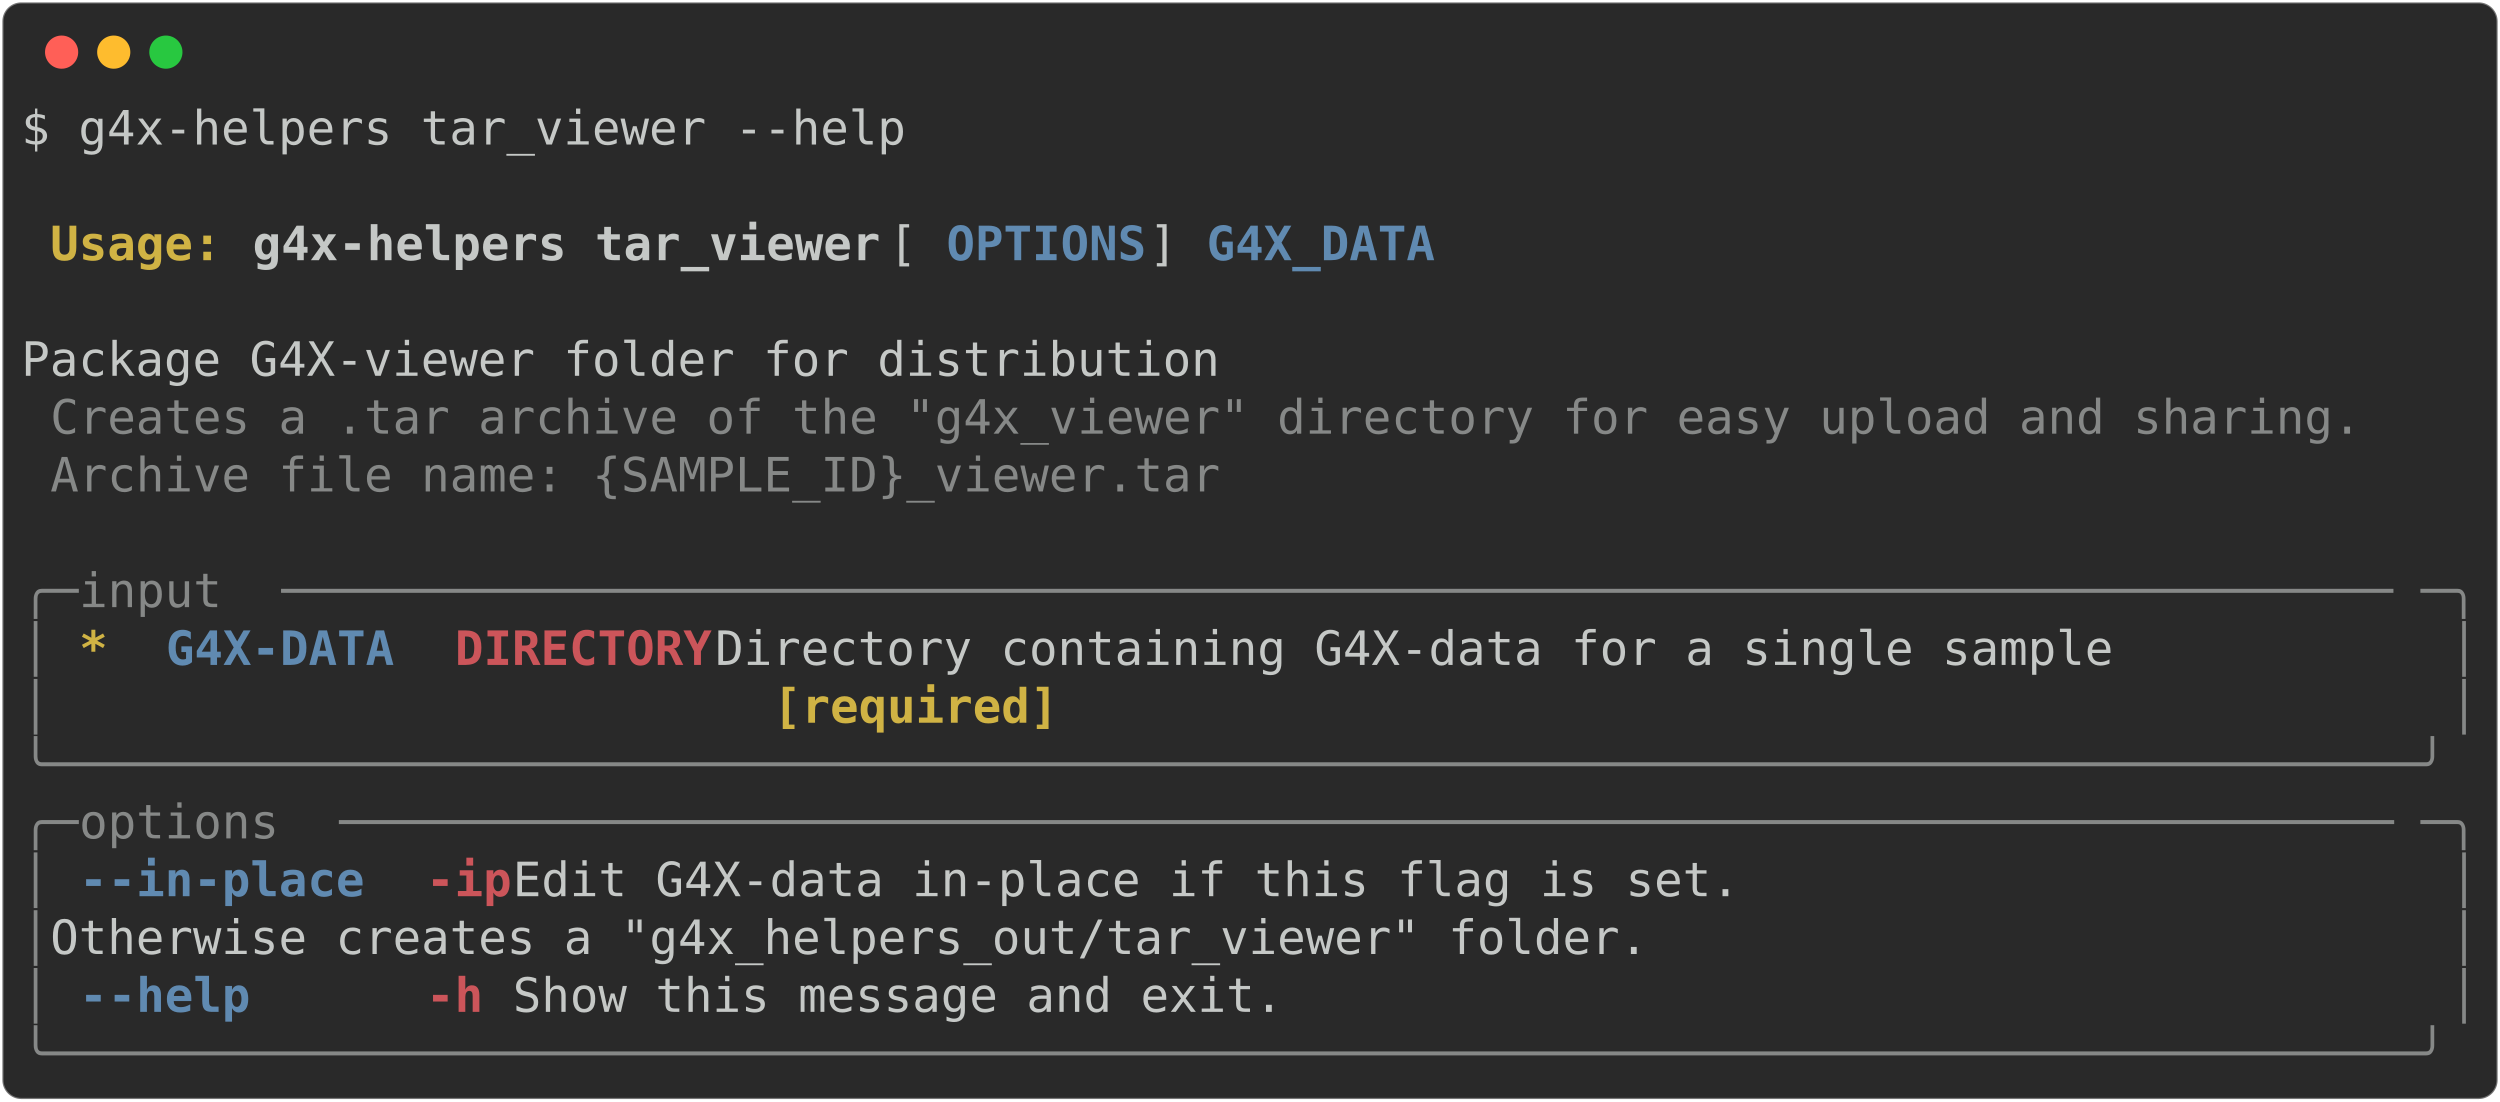
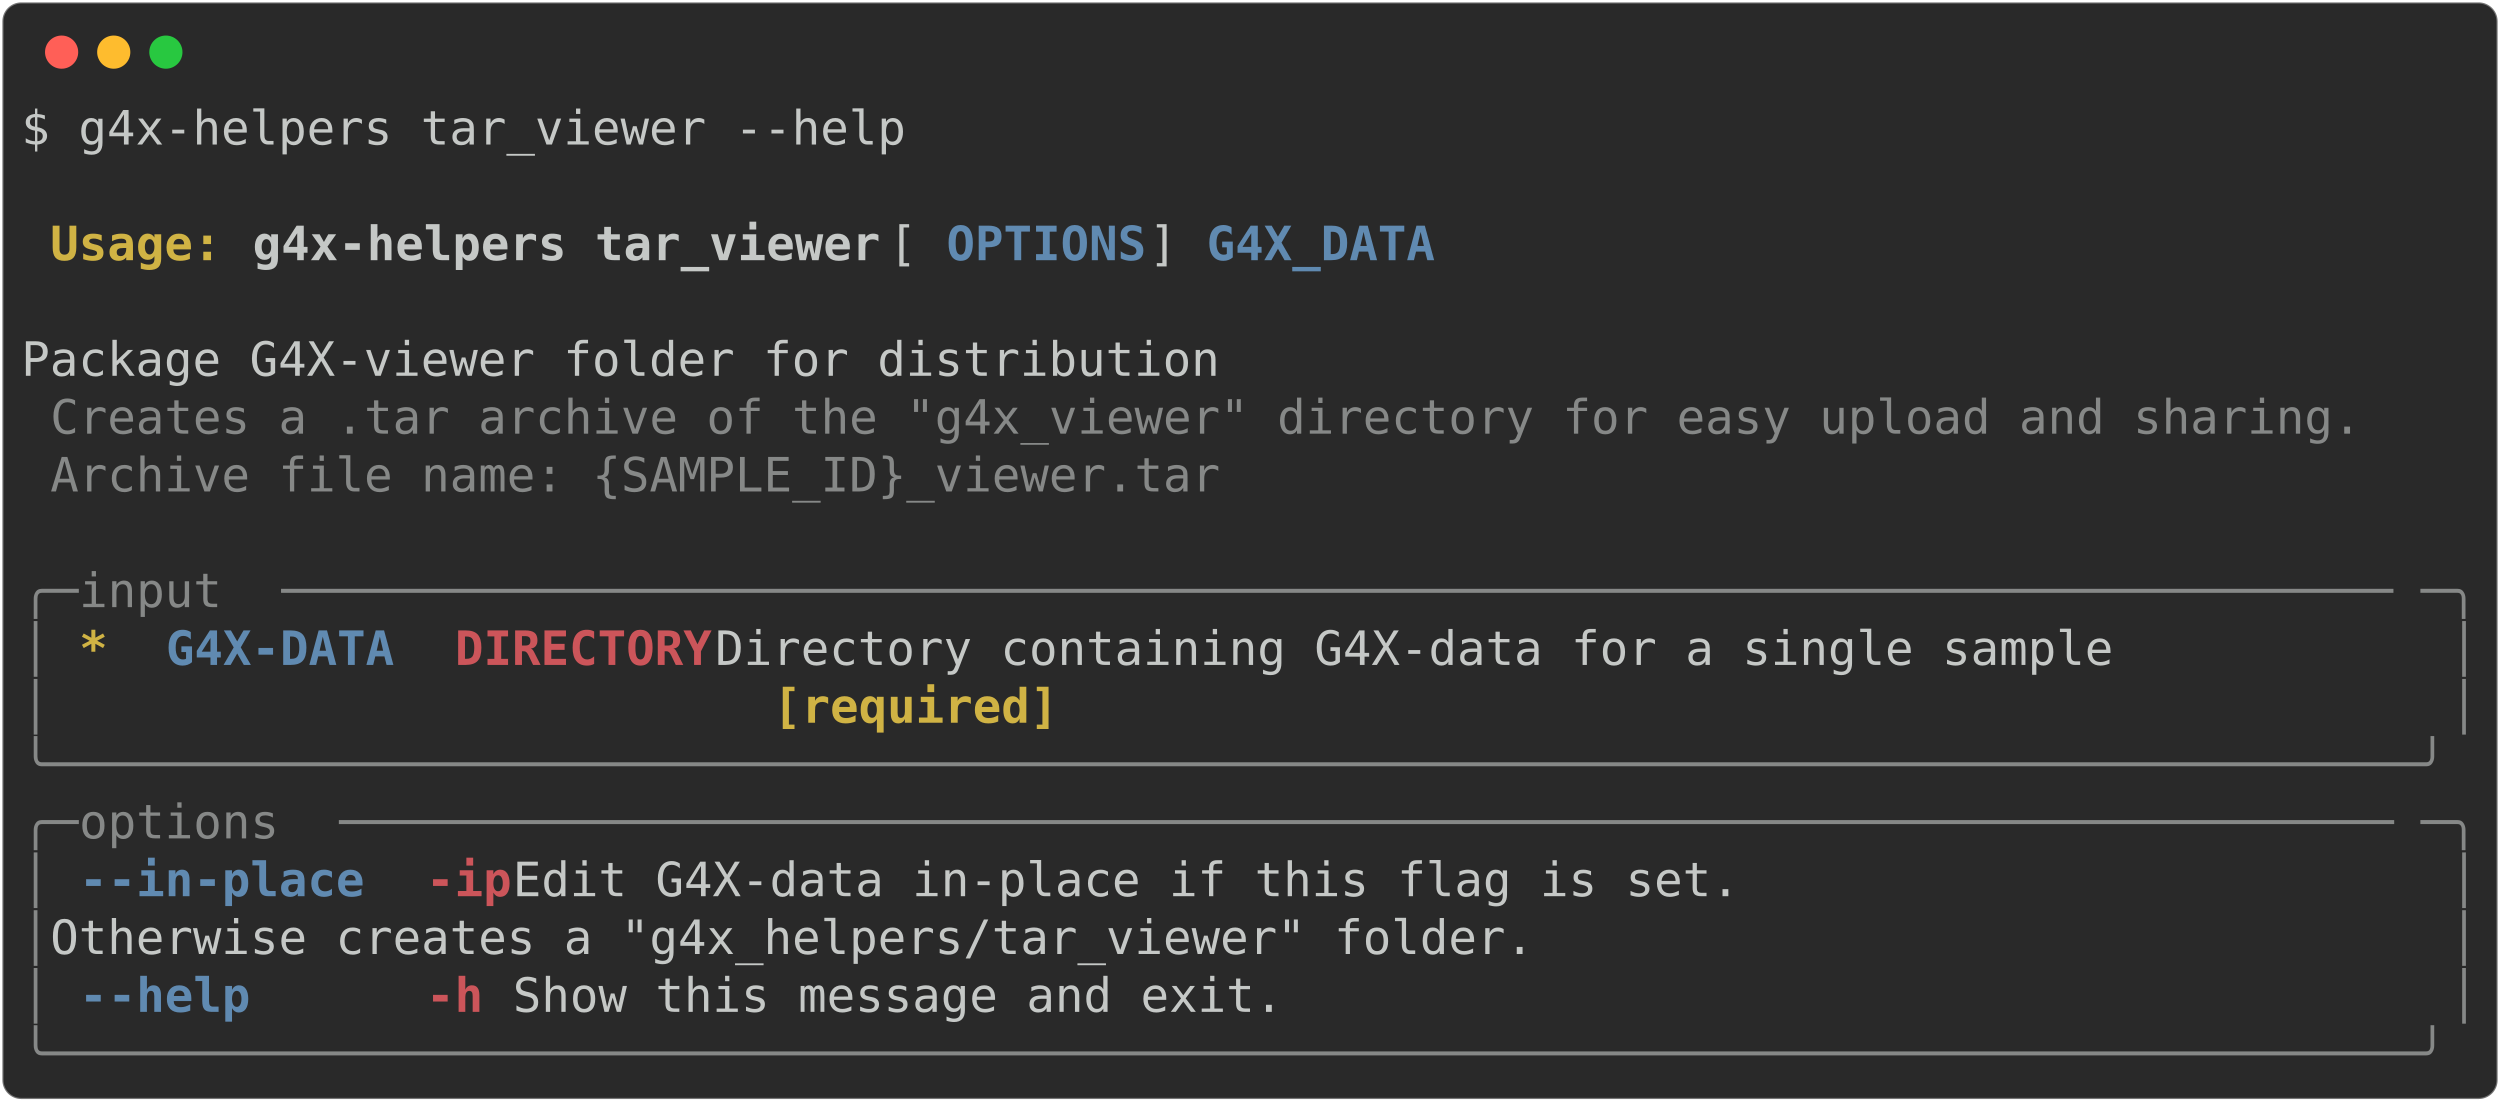
<svg xmlns="http://www.w3.org/2000/svg" class="rich-terminal" viewBox="0 0 1055 464.8">
  <style>

    @font-face {
        font-family: "Fira Code";
        src: local("FiraCode-Regular"),
                url("https://cdnjs.cloudflare.com/ajax/libs/firacode/6.2.0/woff2/FiraCode-Regular.woff2") format("woff2"),
                url("https://cdnjs.cloudflare.com/ajax/libs/firacode/6.2.0/woff/FiraCode-Regular.woff") format("woff");
        font-style: normal;
        font-weight: 400;
    }
    @font-face {
        font-family: "Fira Code";
        src: local("FiraCode-Bold"),
                url("https://cdnjs.cloudflare.com/ajax/libs/firacode/6.2.0/woff2/FiraCode-Bold.woff2") format("woff2"),
                url("https://cdnjs.cloudflare.com/ajax/libs/firacode/6.2.0/woff/FiraCode-Bold.woff") format("woff");
        font-style: bold;
        font-weight: 700;
    }

-     .terminal-1213227990-matrix {
+     .terminal-3051840159-matrix {
        font-family: Fira Code, monospace;
        font-size: 20px;
        line-height: 24.4px;
        font-variant-east-asian: full-width;
    }

-     .terminal-1213227990-title {
+     .terminal-3051840159-title {
        font-size: 18px;
        font-weight: bold;
        font-family: arial;
    }

-     .terminal-1213227990-r1 { fill: #c5c8c6 }
- .terminal-1213227990-r2 { fill: #d0b344;font-weight: bold }
- .terminal-1213227990-r3 { fill: #c5c8c6;font-weight: bold }
- .terminal-1213227990-r4 { fill: #608ab1;font-weight: bold }
- .terminal-1213227990-r5 { fill: #868887 }
- .terminal-1213227990-r6 { fill: #cc555a;font-weight: bold }
+     .terminal-3051840159-r1 { fill: #c5c8c6 }
+ .terminal-3051840159-r2 { fill: #d0b344;font-weight: bold }
+ .terminal-3051840159-r3 { fill: #c5c8c6;font-weight: bold }
+ .terminal-3051840159-r4 { fill: #608ab1;font-weight: bold }
+ .terminal-3051840159-r5 { fill: #868887 }
+ .terminal-3051840159-r6 { fill: #cc555a;font-weight: bold }
    </style>
  <defs>
-     <clipPath id="terminal-1213227990-clip-terminal">
+     <clipPath id="terminal-3051840159-clip-terminal">
      <rect x="0" y="0" width="1036.0" height="413.8" />
    </clipPath>
-     <clipPath id="terminal-1213227990-line-0">
+     <clipPath id="terminal-3051840159-line-0">
      <rect x="0" y="1.5" width="1037" height="24.65" />
    </clipPath>
-     <clipPath id="terminal-1213227990-line-1">
+     <clipPath id="terminal-3051840159-line-1">
      <rect x="0" y="25.9" width="1037" height="24.65" />
    </clipPath>
-     <clipPath id="terminal-1213227990-line-2">
+     <clipPath id="terminal-3051840159-line-2">
      <rect x="0" y="50.3" width="1037" height="24.65" />
    </clipPath>
-     <clipPath id="terminal-1213227990-line-3">
+     <clipPath id="terminal-3051840159-line-3">
      <rect x="0" y="74.7" width="1037" height="24.65" />
    </clipPath>
-     <clipPath id="terminal-1213227990-line-4">
+     <clipPath id="terminal-3051840159-line-4">
      <rect x="0" y="99.1" width="1037" height="24.65" />
    </clipPath>
-     <clipPath id="terminal-1213227990-line-5">
+     <clipPath id="terminal-3051840159-line-5">
      <rect x="0" y="123.5" width="1037" height="24.65" />
    </clipPath>
-     <clipPath id="terminal-1213227990-line-6">
+     <clipPath id="terminal-3051840159-line-6">
      <rect x="0" y="147.9" width="1037" height="24.65" />
    </clipPath>
-     <clipPath id="terminal-1213227990-line-7">
+     <clipPath id="terminal-3051840159-line-7">
      <rect x="0" y="172.3" width="1037" height="24.65" />
    </clipPath>
-     <clipPath id="terminal-1213227990-line-8">
+     <clipPath id="terminal-3051840159-line-8">
      <rect x="0" y="196.7" width="1037" height="24.65" />
    </clipPath>
-     <clipPath id="terminal-1213227990-line-9">
+     <clipPath id="terminal-3051840159-line-9">
      <rect x="0" y="221.1" width="1037" height="24.65" />
    </clipPath>
-     <clipPath id="terminal-1213227990-line-10">
+     <clipPath id="terminal-3051840159-line-10">
      <rect x="0" y="245.5" width="1037" height="24.65" />
    </clipPath>
-     <clipPath id="terminal-1213227990-line-11">
+     <clipPath id="terminal-3051840159-line-11">
      <rect x="0" y="269.9" width="1037" height="24.65" />
    </clipPath>
-     <clipPath id="terminal-1213227990-line-12">
+     <clipPath id="terminal-3051840159-line-12">
      <rect x="0" y="294.3" width="1037" height="24.65" />
    </clipPath>
-     <clipPath id="terminal-1213227990-line-13">
+     <clipPath id="terminal-3051840159-line-13">
      <rect x="0" y="318.7" width="1037" height="24.65" />
    </clipPath>
-     <clipPath id="terminal-1213227990-line-14">
+     <clipPath id="terminal-3051840159-line-14">
      <rect x="0" y="343.1" width="1037" height="24.65" />
    </clipPath>
-     <clipPath id="terminal-1213227990-line-15">
+     <clipPath id="terminal-3051840159-line-15">
      <rect x="0" y="367.5" width="1037" height="24.65" />
    </clipPath>
  </defs>
  <rect fill="#292929" stroke="rgba(255,255,255,0.35)" stroke-width="1" x="1" y="1" width="1053" height="462.8" rx="8" />
  <g transform="translate(26,22)">
    <circle cx="0" cy="0" r="7" fill="#ff5f57" />
    <circle cx="22" cy="0" r="7" fill="#febc2e" />
    <circle cx="44" cy="0" r="7" fill="#28c840" />
  </g>
-   <g transform="translate(9, 41)" clip-path="url(#terminal-1213227990-clip-terminal)">
-     <g class="terminal-1213227990-matrix">
-       <text class="terminal-1213227990-r1" x="0" y="20" textLength="378.2" clip-path="url(#terminal-1213227990-line-0)">$ g4x-helpers tar_viewer --help</text>
-       <text class="terminal-1213227990-r1" x="1037" y="20" textLength="12.2" clip-path="url(#terminal-1213227990-line-0)">
+   <g transform="translate(9, 41)" clip-path="url(#terminal-3051840159-clip-terminal)">
+     <g class="terminal-3051840159-matrix">
+       <text class="terminal-3051840159-r1" x="0" y="20" textLength="378.2" clip-path="url(#terminal-3051840159-line-0)">$ g4x-helpers tar_viewer --help</text>
+       <text class="terminal-3051840159-r1" x="1037" y="20" textLength="12.2" clip-path="url(#terminal-3051840159-line-0)">
</text>
-       <text class="terminal-1213227990-r1" x="1037" y="44.4" textLength="12.2" clip-path="url(#terminal-1213227990-line-1)">
+       <text class="terminal-3051840159-r1" x="1037" y="44.4" textLength="12.2" clip-path="url(#terminal-3051840159-line-1)">
</text>
-       <text class="terminal-1213227990-r2" x="12.2" y="68.8" textLength="73.2" clip-path="url(#terminal-1213227990-line-2)">Usage:</text>
-       <text class="terminal-1213227990-r3" x="97.6" y="68.8" textLength="268.4" clip-path="url(#terminal-1213227990-line-2)">g4x-helpers tar_viewer</text>
-       <text class="terminal-1213227990-r1" x="366" y="68.8" textLength="24.4" clip-path="url(#terminal-1213227990-line-2)"> [</text>
-       <text class="terminal-1213227990-r4" x="390.4" y="68.8" textLength="85.4" clip-path="url(#terminal-1213227990-line-2)">OPTIONS</text>
-       <text class="terminal-1213227990-r1" x="475.8" y="68.8" textLength="24.4" clip-path="url(#terminal-1213227990-line-2)">] </text>
-       <text class="terminal-1213227990-r4" x="500.2" y="68.8" textLength="97.6" clip-path="url(#terminal-1213227990-line-2)">G4X_DATA</text>
-       <text class="terminal-1213227990-r1" x="1037" y="68.8" textLength="12.2" clip-path="url(#terminal-1213227990-line-2)">
+       <text class="terminal-3051840159-r2" x="12.2" y="68.8" textLength="73.2" clip-path="url(#terminal-3051840159-line-2)">Usage:</text>
+       <text class="terminal-3051840159-r3" x="97.6" y="68.8" textLength="268.4" clip-path="url(#terminal-3051840159-line-2)">g4x-helpers tar_viewer</text>
+       <text class="terminal-3051840159-r1" x="366" y="68.8" textLength="24.4" clip-path="url(#terminal-3051840159-line-2)"> [</text>
+       <text class="terminal-3051840159-r4" x="390.4" y="68.8" textLength="85.4" clip-path="url(#terminal-3051840159-line-2)">OPTIONS</text>
+       <text class="terminal-3051840159-r1" x="475.8" y="68.8" textLength="24.4" clip-path="url(#terminal-3051840159-line-2)">] </text>
+       <text class="terminal-3051840159-r4" x="500.2" y="68.8" textLength="97.6" clip-path="url(#terminal-3051840159-line-2)">G4X_DATA</text>
+       <text class="terminal-3051840159-r1" x="1037" y="68.8" textLength="12.2" clip-path="url(#terminal-3051840159-line-2)">
</text>
-       <text class="terminal-1213227990-r1" x="1037" y="93.2" textLength="12.2" clip-path="url(#terminal-1213227990-line-3)">
+       <text class="terminal-3051840159-r1" x="1037" y="93.2" textLength="12.2" clip-path="url(#terminal-3051840159-line-3)">
</text>
-       <text class="terminal-1213227990-r1" x="0" y="117.6" textLength="1037" clip-path="url(#terminal-1213227990-line-4)"> Package G4X-viewer folder for distribution                                          </text>
-       <text class="terminal-1213227990-r1" x="1037" y="117.6" textLength="12.2" clip-path="url(#terminal-1213227990-line-4)">
+       <text class="terminal-3051840159-r1" x="0" y="117.6" textLength="1037" clip-path="url(#terminal-3051840159-line-4)"> Package G4X-viewer folder for distribution                                          </text>
+       <text class="terminal-3051840159-r1" x="1037" y="117.6" textLength="12.2" clip-path="url(#terminal-3051840159-line-4)">
</text>
-       <text class="terminal-1213227990-r5" x="12.2" y="142" textLength="988.2" clip-path="url(#terminal-1213227990-line-5)">Creates a .tar archive of the "g4x_viewer" directory for easy upload and sharing.</text>
-       <text class="terminal-1213227990-r1" x="1037" y="142" textLength="12.2" clip-path="url(#terminal-1213227990-line-5)">
+       <text class="terminal-3051840159-r5" x="12.2" y="142" textLength="988.2" clip-path="url(#terminal-3051840159-line-5)">Creates a .tar archive of the "g4x_viewer" directory for easy upload and sharing.</text>
+       <text class="terminal-3051840159-r1" x="1037" y="142" textLength="12.2" clip-path="url(#terminal-3051840159-line-5)">
</text>
-       <text class="terminal-1213227990-r5" x="12.2" y="166.4" textLength="500.2" clip-path="url(#terminal-1213227990-line-6)">Archive file name: {SAMPLE_ID}_viewer.tar</text>
-       <text class="terminal-1213227990-r1" x="1037" y="166.4" textLength="12.2" clip-path="url(#terminal-1213227990-line-6)">
+       <text class="terminal-3051840159-r5" x="12.2" y="166.4" textLength="500.2" clip-path="url(#terminal-3051840159-line-6)">Archive file name: {SAMPLE_ID}_viewer.tar</text>
+       <text class="terminal-3051840159-r1" x="1037" y="166.4" textLength="12.2" clip-path="url(#terminal-3051840159-line-6)">
</text>
-       <text class="terminal-1213227990-r1" x="1037" y="190.8" textLength="12.2" clip-path="url(#terminal-1213227990-line-7)">
+       <text class="terminal-3051840159-r1" x="1037" y="190.8" textLength="12.2" clip-path="url(#terminal-3051840159-line-7)">
</text>
-       <text class="terminal-1213227990-r5" x="0" y="215.2" textLength="24.4" clip-path="url(#terminal-1213227990-line-8)">╭─</text>
-       <text class="terminal-1213227990-r5" x="24.4" y="215.2" textLength="85.4" clip-path="url(#terminal-1213227990-line-8)"> input </text>
-       <text class="terminal-1213227990-r5" x="109.8" y="215.2" textLength="902.8" clip-path="url(#terminal-1213227990-line-8)">──────────────────────────────────────────────────────────────────────────</text>
-       <text class="terminal-1213227990-r5" x="1012.6" y="215.2" textLength="24.4" clip-path="url(#terminal-1213227990-line-8)">─╮</text>
-       <text class="terminal-1213227990-r1" x="1037" y="215.2" textLength="12.2" clip-path="url(#terminal-1213227990-line-8)">
+       <text class="terminal-3051840159-r5" x="0" y="215.2" textLength="24.4" clip-path="url(#terminal-3051840159-line-8)">╭─</text>
+       <text class="terminal-3051840159-r5" x="24.4" y="215.2" textLength="85.4" clip-path="url(#terminal-3051840159-line-8)"> input </text>
+       <text class="terminal-3051840159-r5" x="109.8" y="215.2" textLength="902.8" clip-path="url(#terminal-3051840159-line-8)">──────────────────────────────────────────────────────────────────────────</text>
+       <text class="terminal-3051840159-r5" x="1012.6" y="215.2" textLength="24.4" clip-path="url(#terminal-3051840159-line-8)">─╮</text>
+       <text class="terminal-3051840159-r1" x="1037" y="215.2" textLength="12.2" clip-path="url(#terminal-3051840159-line-8)">
</text>
-       <text class="terminal-1213227990-r5" x="0" y="239.6" textLength="12.2" clip-path="url(#terminal-1213227990-line-9)">│</text>
-       <text class="terminal-1213227990-r2" x="24.4" y="239.6" textLength="12.2" clip-path="url(#terminal-1213227990-line-9)">*</text>
-       <text class="terminal-1213227990-r4" x="61" y="239.6" textLength="97.6" clip-path="url(#terminal-1213227990-line-9)">G4X-DATA</text>
-       <text class="terminal-1213227990-r6" x="183" y="239.6" textLength="109.8" clip-path="url(#terminal-1213227990-line-9)">DIRECTORY</text>
-       <text class="terminal-1213227990-r1" x="292.8" y="239.6" textLength="732" clip-path="url(#terminal-1213227990-line-9)">  Directory containing G4X-data for a single sample         </text>
-       <text class="terminal-1213227990-r5" x="1024.8" y="239.6" textLength="12.2" clip-path="url(#terminal-1213227990-line-9)">│</text>
-       <text class="terminal-1213227990-r1" x="1037" y="239.6" textLength="12.2" clip-path="url(#terminal-1213227990-line-9)">
+       <text class="terminal-3051840159-r5" x="0" y="239.6" textLength="12.2" clip-path="url(#terminal-3051840159-line-9)">│</text>
+       <text class="terminal-3051840159-r2" x="24.4" y="239.6" textLength="12.2" clip-path="url(#terminal-3051840159-line-9)">*</text>
+       <text class="terminal-3051840159-r4" x="61" y="239.6" textLength="97.6" clip-path="url(#terminal-3051840159-line-9)">G4X-DATA</text>
+       <text class="terminal-3051840159-r6" x="183" y="239.6" textLength="109.8" clip-path="url(#terminal-3051840159-line-9)">DIRECTORY</text>
+       <text class="terminal-3051840159-r1" x="292.8" y="239.6" textLength="732" clip-path="url(#terminal-3051840159-line-9)">  Directory containing G4X-data for a single sample         </text>
+       <text class="terminal-3051840159-r5" x="1024.8" y="239.6" textLength="12.2" clip-path="url(#terminal-3051840159-line-9)">│</text>
+       <text class="terminal-3051840159-r1" x="1037" y="239.6" textLength="12.2" clip-path="url(#terminal-3051840159-line-9)">
</text>
-       <text class="terminal-1213227990-r5" x="0" y="264" textLength="12.2" clip-path="url(#terminal-1213227990-line-10)">│</text>
-       <text class="terminal-1213227990-r2" x="317.2" y="264" textLength="122" clip-path="url(#terminal-1213227990-line-10)">[required]</text>
-       <text class="terminal-1213227990-r5" x="1024.8" y="264" textLength="12.2" clip-path="url(#terminal-1213227990-line-10)">│</text>
-       <text class="terminal-1213227990-r1" x="1037" y="264" textLength="12.2" clip-path="url(#terminal-1213227990-line-10)">
+       <text class="terminal-3051840159-r5" x="0" y="264" textLength="12.2" clip-path="url(#terminal-3051840159-line-10)">│</text>
+       <text class="terminal-3051840159-r2" x="317.2" y="264" textLength="122" clip-path="url(#terminal-3051840159-line-10)">[required]</text>
+       <text class="terminal-3051840159-r5" x="1024.8" y="264" textLength="12.2" clip-path="url(#terminal-3051840159-line-10)">│</text>
+       <text class="terminal-3051840159-r1" x="1037" y="264" textLength="12.2" clip-path="url(#terminal-3051840159-line-10)">
</text>
-       <text class="terminal-1213227990-r5" x="0" y="288.4" textLength="1037" clip-path="url(#terminal-1213227990-line-11)">╰───────────────────────────────────────────────────────────────────────────────────╯</text>
-       <text class="terminal-1213227990-r1" x="1037" y="288.4" textLength="12.2" clip-path="url(#terminal-1213227990-line-11)">
+       <text class="terminal-3051840159-r5" x="0" y="288.4" textLength="1037" clip-path="url(#terminal-3051840159-line-11)">╰───────────────────────────────────────────────────────────────────────────────────╯</text>
+       <text class="terminal-3051840159-r1" x="1037" y="288.4" textLength="12.2" clip-path="url(#terminal-3051840159-line-11)">
</text>
-       <text class="terminal-1213227990-r5" x="0" y="312.8" textLength="24.4" clip-path="url(#terminal-1213227990-line-12)">╭─</text>
-       <text class="terminal-1213227990-r5" x="24.4" y="312.8" textLength="109.8" clip-path="url(#terminal-1213227990-line-12)"> options </text>
-       <text class="terminal-1213227990-r5" x="134.2" y="312.8" textLength="878.4" clip-path="url(#terminal-1213227990-line-12)">────────────────────────────────────────────────────────────────────────</text>
-       <text class="terminal-1213227990-r5" x="1012.6" y="312.8" textLength="24.4" clip-path="url(#terminal-1213227990-line-12)">─╮</text>
-       <text class="terminal-1213227990-r1" x="1037" y="312.8" textLength="12.2" clip-path="url(#terminal-1213227990-line-12)">
+       <text class="terminal-3051840159-r5" x="0" y="312.8" textLength="24.4" clip-path="url(#terminal-3051840159-line-12)">╭─</text>
+       <text class="terminal-3051840159-r5" x="24.4" y="312.8" textLength="109.8" clip-path="url(#terminal-3051840159-line-12)"> options </text>
+       <text class="terminal-3051840159-r5" x="134.2" y="312.8" textLength="878.4" clip-path="url(#terminal-3051840159-line-12)">────────────────────────────────────────────────────────────────────────</text>
+       <text class="terminal-3051840159-r5" x="1012.6" y="312.8" textLength="24.4" clip-path="url(#terminal-3051840159-line-12)">─╮</text>
+       <text class="terminal-3051840159-r1" x="1037" y="312.8" textLength="12.2" clip-path="url(#terminal-3051840159-line-12)">
</text>
-       <text class="terminal-1213227990-r5" x="0" y="337.2" textLength="12.2" clip-path="url(#terminal-1213227990-line-13)">│</text>
-       <text class="terminal-1213227990-r4" x="24.4" y="337.2" textLength="122" clip-path="url(#terminal-1213227990-line-13)">--in-place</text>
-       <text class="terminal-1213227990-r6" x="170.8" y="337.2" textLength="36.6" clip-path="url(#terminal-1213227990-line-13)">-ip</text>
-       <text class="terminal-1213227990-r1" x="207.4" y="337.2" textLength="817.4" clip-path="url(#terminal-1213227990-line-13)">  Edit G4X-data in-place if this flag is set.                      </text>
-       <text class="terminal-1213227990-r5" x="1024.8" y="337.2" textLength="12.2" clip-path="url(#terminal-1213227990-line-13)">│</text>
-       <text class="terminal-1213227990-r1" x="1037" y="337.2" textLength="12.2" clip-path="url(#terminal-1213227990-line-13)">
+       <text class="terminal-3051840159-r5" x="0" y="337.2" textLength="12.2" clip-path="url(#terminal-3051840159-line-13)">│</text>
+       <text class="terminal-3051840159-r4" x="24.4" y="337.2" textLength="122" clip-path="url(#terminal-3051840159-line-13)">--in-place</text>
+       <text class="terminal-3051840159-r6" x="170.8" y="337.2" textLength="36.6" clip-path="url(#terminal-3051840159-line-13)">-ip</text>
+       <text class="terminal-3051840159-r1" x="207.4" y="337.2" textLength="817.4" clip-path="url(#terminal-3051840159-line-13)">  Edit G4X-data in-place if this flag is set.                      </text>
+       <text class="terminal-3051840159-r5" x="1024.8" y="337.2" textLength="12.2" clip-path="url(#terminal-3051840159-line-13)">│</text>
+       <text class="terminal-3051840159-r1" x="1037" y="337.2" textLength="12.2" clip-path="url(#terminal-3051840159-line-13)">
</text>
-       <text class="terminal-1213227990-r5" x="0" y="361.6" textLength="12.2" clip-path="url(#terminal-1213227990-line-14)">│</text>
-       <text class="terminal-1213227990-r1" x="12.2" y="361.6" textLength="1012.6" clip-path="url(#terminal-1213227990-line-14)">                  Otherwise creates a "g4x_helpers_out/tar_viewer" folder.         </text>
-       <text class="terminal-1213227990-r5" x="1024.8" y="361.6" textLength="12.2" clip-path="url(#terminal-1213227990-line-14)">│</text>
-       <text class="terminal-1213227990-r1" x="1037" y="361.6" textLength="12.2" clip-path="url(#terminal-1213227990-line-14)">
+       <text class="terminal-3051840159-r5" x="0" y="361.6" textLength="12.2" clip-path="url(#terminal-3051840159-line-14)">│</text>
+       <text class="terminal-3051840159-r1" x="12.2" y="361.6" textLength="1012.6" clip-path="url(#terminal-3051840159-line-14)">                  Otherwise creates a "g4x_helpers/tar_viewer" folder.             </text>
+       <text class="terminal-3051840159-r5" x="1024.8" y="361.6" textLength="12.2" clip-path="url(#terminal-3051840159-line-14)">│</text>
+       <text class="terminal-3051840159-r1" x="1037" y="361.6" textLength="12.2" clip-path="url(#terminal-3051840159-line-14)">
</text>
-       <text class="terminal-1213227990-r5" x="0" y="386" textLength="12.2" clip-path="url(#terminal-1213227990-line-15)">│</text>
-       <text class="terminal-1213227990-r4" x="24.4" y="386" textLength="122" clip-path="url(#terminal-1213227990-line-15)">--help    </text>
-       <text class="terminal-1213227990-r6" x="170.8" y="386" textLength="36.6" clip-path="url(#terminal-1213227990-line-15)">-h </text>
-       <text class="terminal-1213227990-r1" x="207.4" y="386" textLength="817.4" clip-path="url(#terminal-1213227990-line-15)">  Show this message and exit.                                      </text>
-       <text class="terminal-1213227990-r5" x="1024.8" y="386" textLength="12.2" clip-path="url(#terminal-1213227990-line-15)">│</text>
-       <text class="terminal-1213227990-r1" x="1037" y="386" textLength="12.2" clip-path="url(#terminal-1213227990-line-15)">
+       <text class="terminal-3051840159-r5" x="0" y="386" textLength="12.2" clip-path="url(#terminal-3051840159-line-15)">│</text>
+       <text class="terminal-3051840159-r4" x="24.4" y="386" textLength="122" clip-path="url(#terminal-3051840159-line-15)">--help    </text>
+       <text class="terminal-3051840159-r6" x="170.8" y="386" textLength="36.6" clip-path="url(#terminal-3051840159-line-15)">-h </text>
+       <text class="terminal-3051840159-r1" x="207.4" y="386" textLength="817.4" clip-path="url(#terminal-3051840159-line-15)">  Show this message and exit.                                      </text>
+       <text class="terminal-3051840159-r5" x="1024.8" y="386" textLength="12.2" clip-path="url(#terminal-3051840159-line-15)">│</text>
+       <text class="terminal-3051840159-r1" x="1037" y="386" textLength="12.2" clip-path="url(#terminal-3051840159-line-15)">
</text>
-       <text class="terminal-1213227990-r5" x="0" y="410.4" textLength="1037" clip-path="url(#terminal-1213227990-line-16)">╰───────────────────────────────────────────────────────────────────────────────────╯</text>
-       <text class="terminal-1213227990-r1" x="1037" y="410.4" textLength="12.2" clip-path="url(#terminal-1213227990-line-16)">
+       <text class="terminal-3051840159-r5" x="0" y="410.4" textLength="1037" clip-path="url(#terminal-3051840159-line-16)">╰───────────────────────────────────────────────────────────────────────────────────╯</text>
+       <text class="terminal-3051840159-r1" x="1037" y="410.4" textLength="12.2" clip-path="url(#terminal-3051840159-line-16)">
</text>
    </g>
  </g>
</svg>
